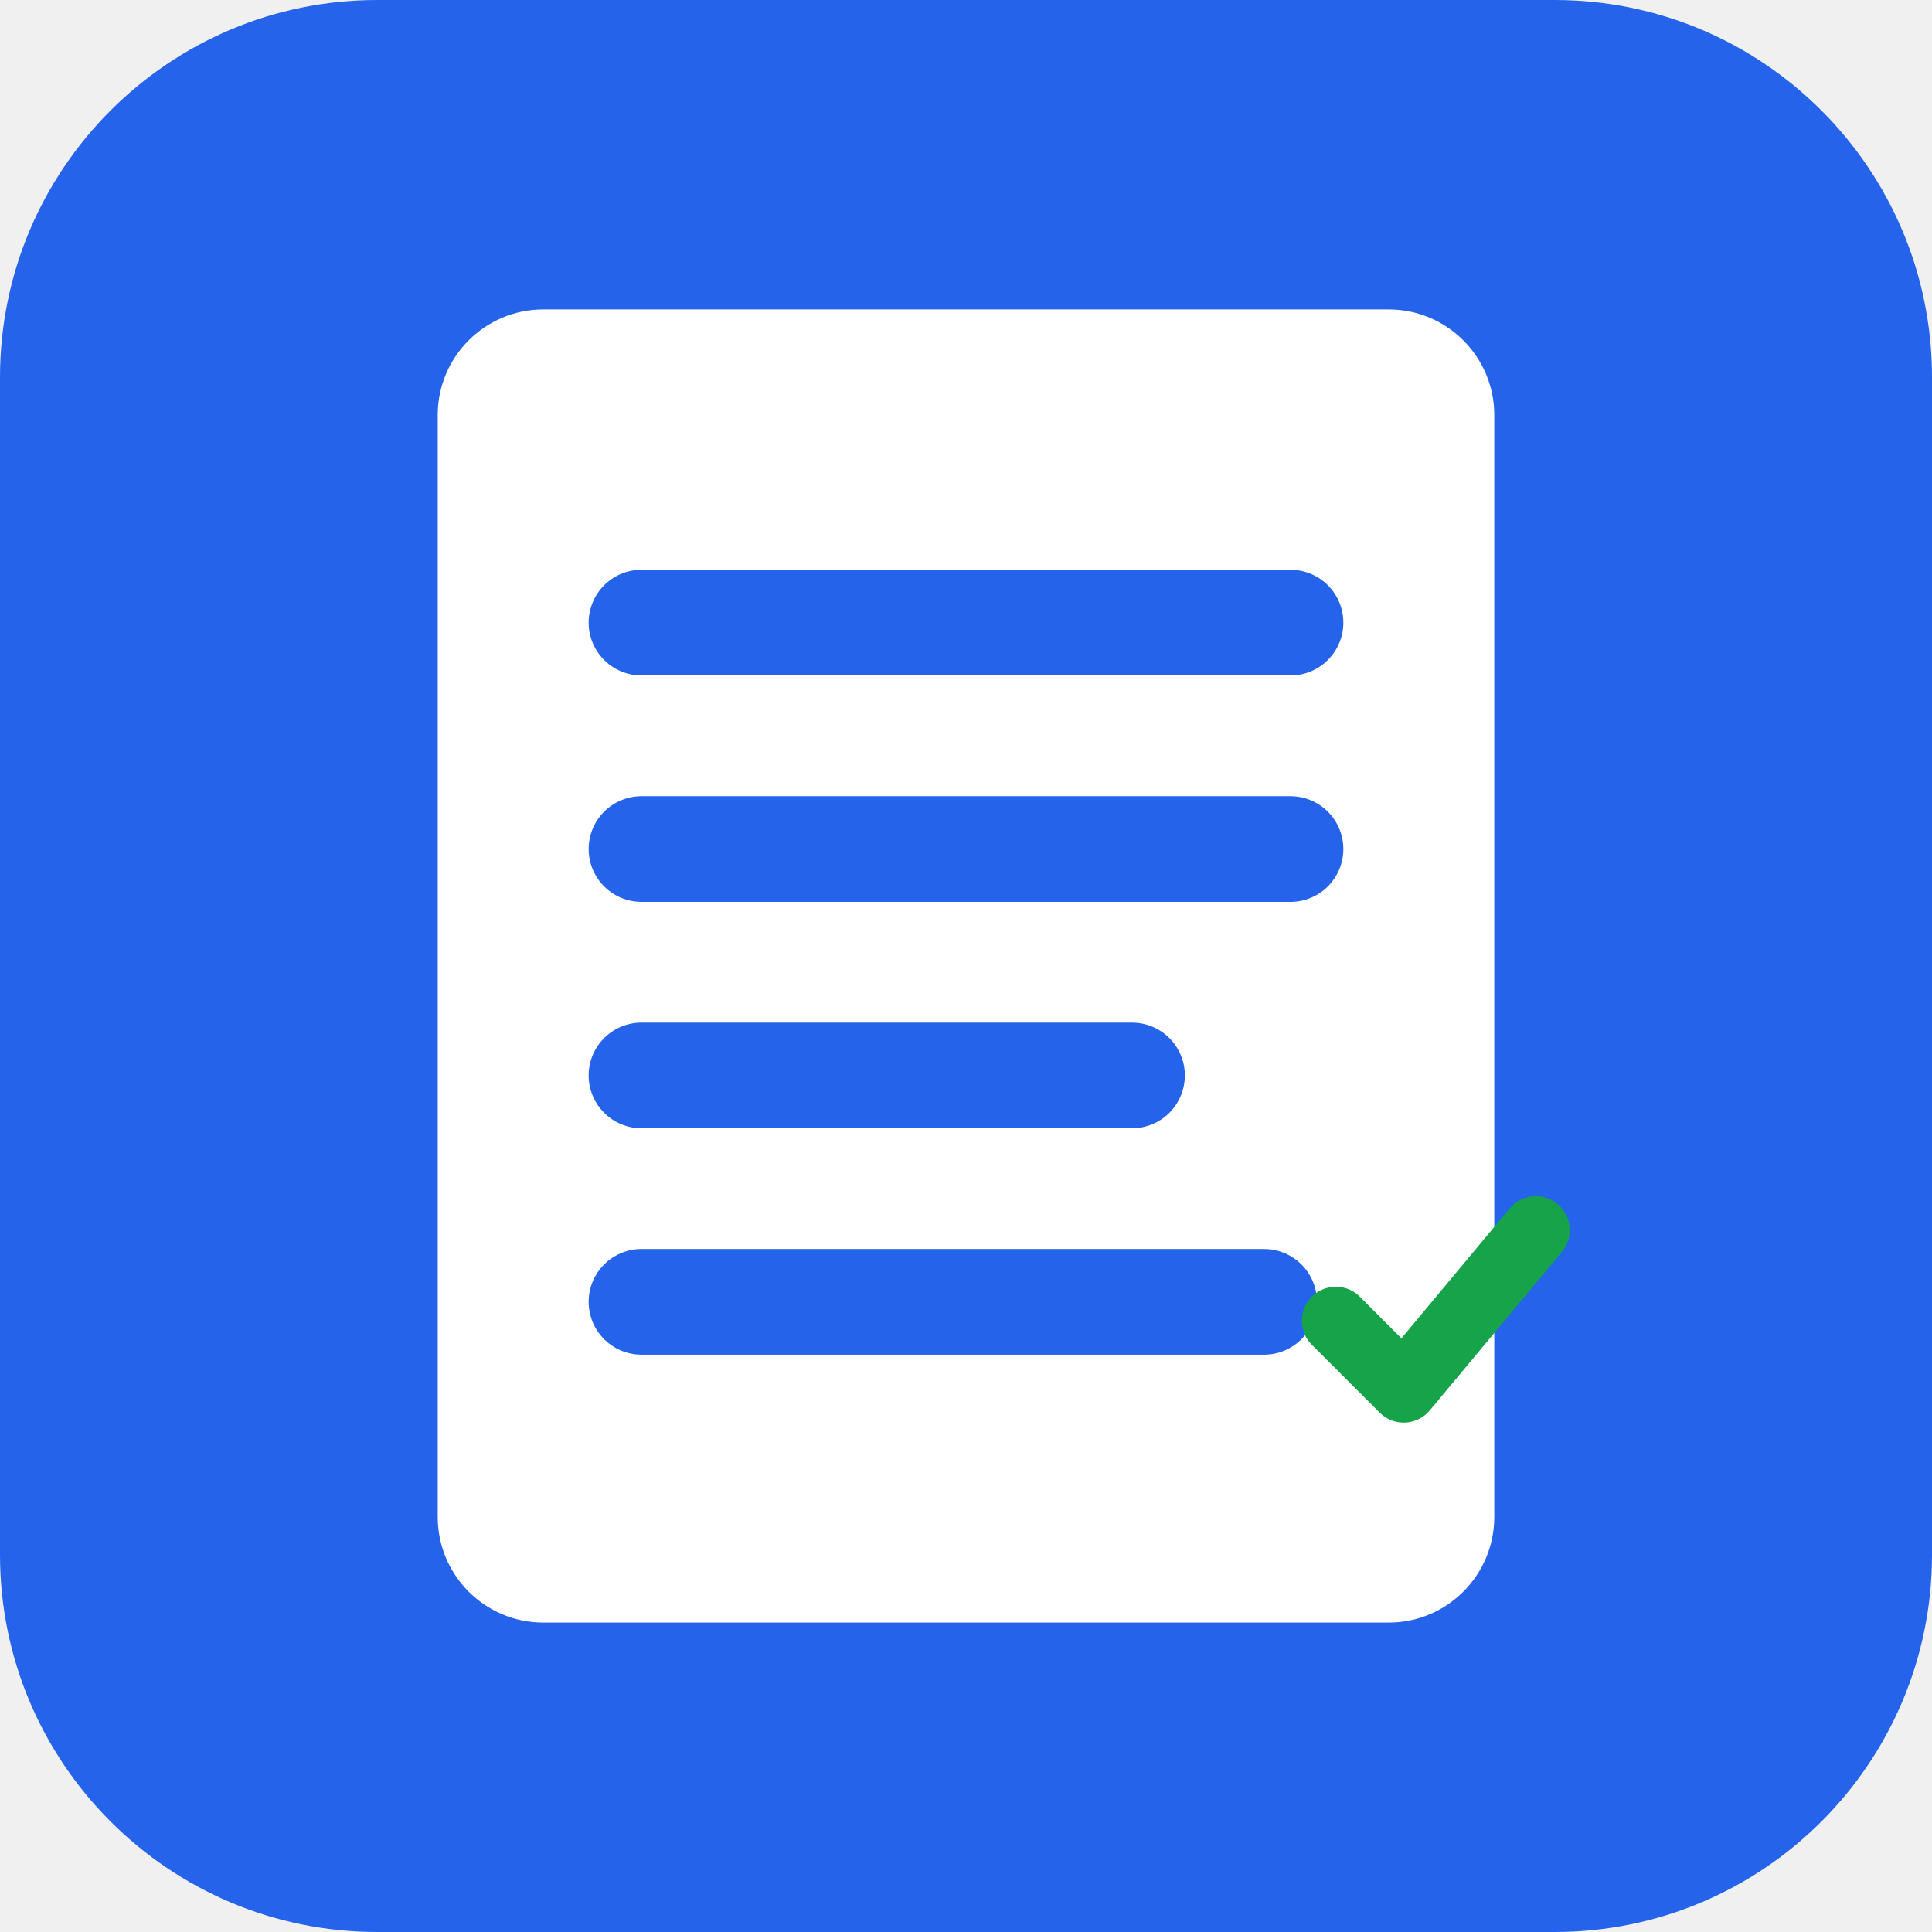
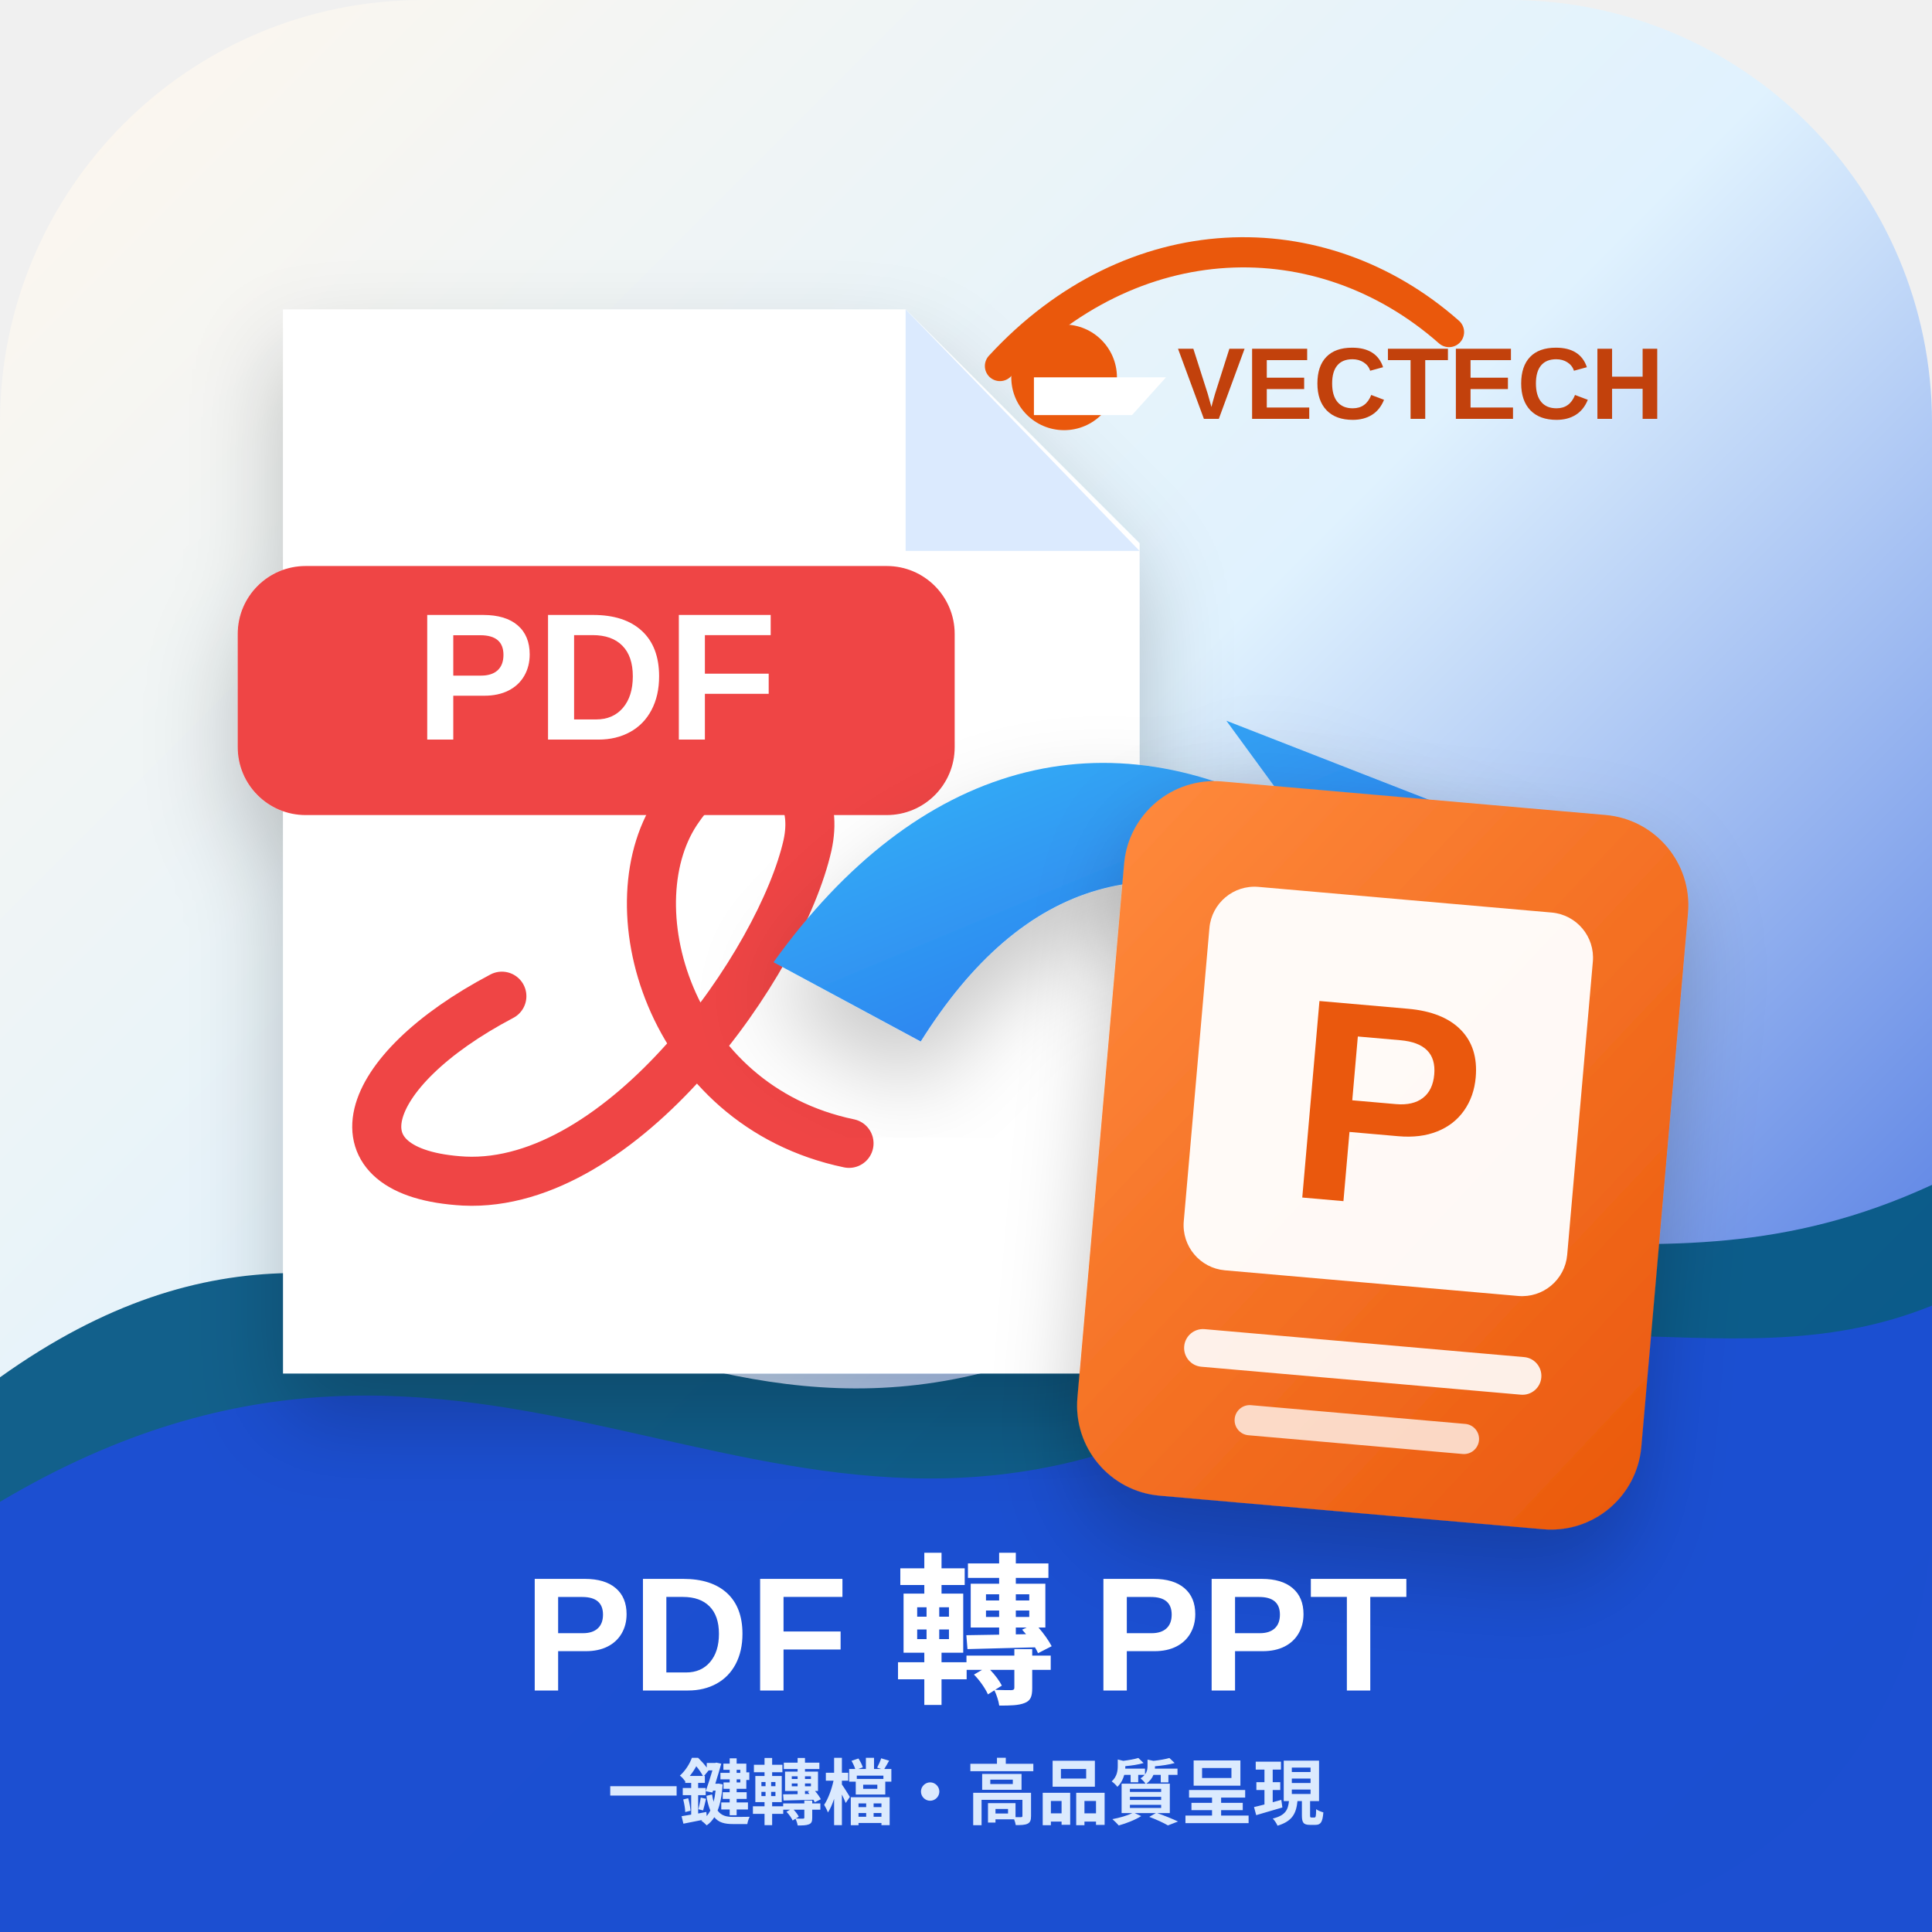
<svg xmlns="http://www.w3.org/2000/svg" viewBox="0 0 512 512">
-   <rect width="512" height="512" rx="100" fill="#2563eb" />
-   <rect x="116" y="82" width="280" height="348" rx="28" fill="#fff" />
-   <path d="M170 165h172M170 225h172M170 285h130M170 345h165" stroke="#2563eb" stroke-width="28" stroke-linecap="round" />
-   <path d="M354 350l18 18 35-42" fill="none" stroke="#16a34a" stroke-width="18" stroke-linecap="round" stroke-linejoin="round" />
+   <defs>
+     <linearGradient id="bg" x1="0" y1="0" x2="1" y2="1">
+       <stop stop-color="#fff7ed" />
+       <stop offset=".48" stop-color="#e0f2fe" />
+       <stop offset="1" stop-color="#1d4ed8" />
+     </linearGradient>
+     <linearGradient id="blue" x1="0" y1="0" x2="1" y2="1">
+       <stop stop-color="#38bdf8" />
+       <stop offset="1" stop-color="#2563eb" />
+     </linearGradient>
+     <linearGradient id="ppt" x1="0" y1="0" x2="1" y2="1">
+       <stop stop-color="#ff8a3d" />
+       <stop offset="1" stop-color="#ea580c" />
+     </linearGradient>
+     <filter id="shadow" x="-30%" y="-30%" width="160%" height="160%">
+       <feDropShadow dx="0" dy="12" stdDeviation="12" flood-opacity=".22" />
+     </filter>
+   </defs>
+   <rect width="512" height="512" rx="112" fill="url(#bg)" />
+   <path d="M0 365C112 285 175 410 292 352C385 306 434 350 512 314V512H0Z" fill="#075985" opacity=".95" />
+   <path d="M0 398C128 322 202 430 316 376C405 334 455 369 512 346V512H0Z" fill="#1d4ed8" opacity=".9" />
+   <g filter="url(#shadow)" transform="translate(45 82)">
+     <path d="M30 0h165l62 62v220H30z" fill="#fff" />
+     <path d="M195 0v64h62" fill="#dbeafe" />
+     <rect x="18" y="68" width="190" height="66" rx="18" fill="#ef4444" />
+     <text x="113" y="114" text-anchor="middle" font-family="Arial,sans-serif" font-weight="900" font-size="48" fill="#fff">PDF</text>
+     <path d="M88 182c-38 20-46 47-10 49 42 2 84-58 91-89 5-23-21-29-34-10-18 25-3 79 45 89" fill="none" stroke="#ef4444" stroke-width="13" stroke-linecap="round" />
+   </g>
+   <path d="M205 255c38-53 88-67 139-38l-19-26 82 32-72 51 17-28c-46-24-81-13-108 30z" fill="url(#blue)" filter="url(#shadow)" />
+   <g filter="url(#shadow)" transform="translate(300 205) rotate(5)">
+     <rect x="0" y="0" width="150" height="190" rx="24" fill="url(#ppt)" />
+     <rect x="24" y="27" width="102" height="102" rx="12" fill="#fff" opacity=".96" />
+     <text x="75" y="108" text-anchor="middle" font-family="Arial,sans-serif" font-weight="900" font-size="76" fill="#ea580c">P</text>
+     <rect x="27" y="145" width="95" height="10" rx="5" fill="#fff" opacity=".9" />
+     <rect x="42" y="164" width="65" height="8" rx="4" fill="#fff" opacity=".75" />
+   </g>
+   <g transform="translate(265 72)">
+     <path d="M0 25c35-38 85-39 119-9" fill="none" stroke="#ea580c" stroke-width="8" stroke-linecap="round" />
+     <circle cx="17" cy="28" r="14" fill="#ea580c" />
+     <path d="M9 28h35l-9 10H9z" fill="#fff" />
+     <text x="47" y="39" font-family="Arial,sans-serif" font-weight="900" font-size="27" fill="#c2410c">VECTECH</text>
+   </g>
+   <text x="256" y="448" text-anchor="middle" font-family="Arial,'Noto Sans TC',sans-serif" font-weight="900" font-size="43" fill="#fff">PDF 轉 PPT</text>
+   <text x="256" y="482" text-anchor="middle" font-family="Arial,'Noto Sans TC',sans-serif" font-weight="700" font-size="19" fill="#dbeafe">一鍵轉檔・高品質呈現</text>
</svg>
